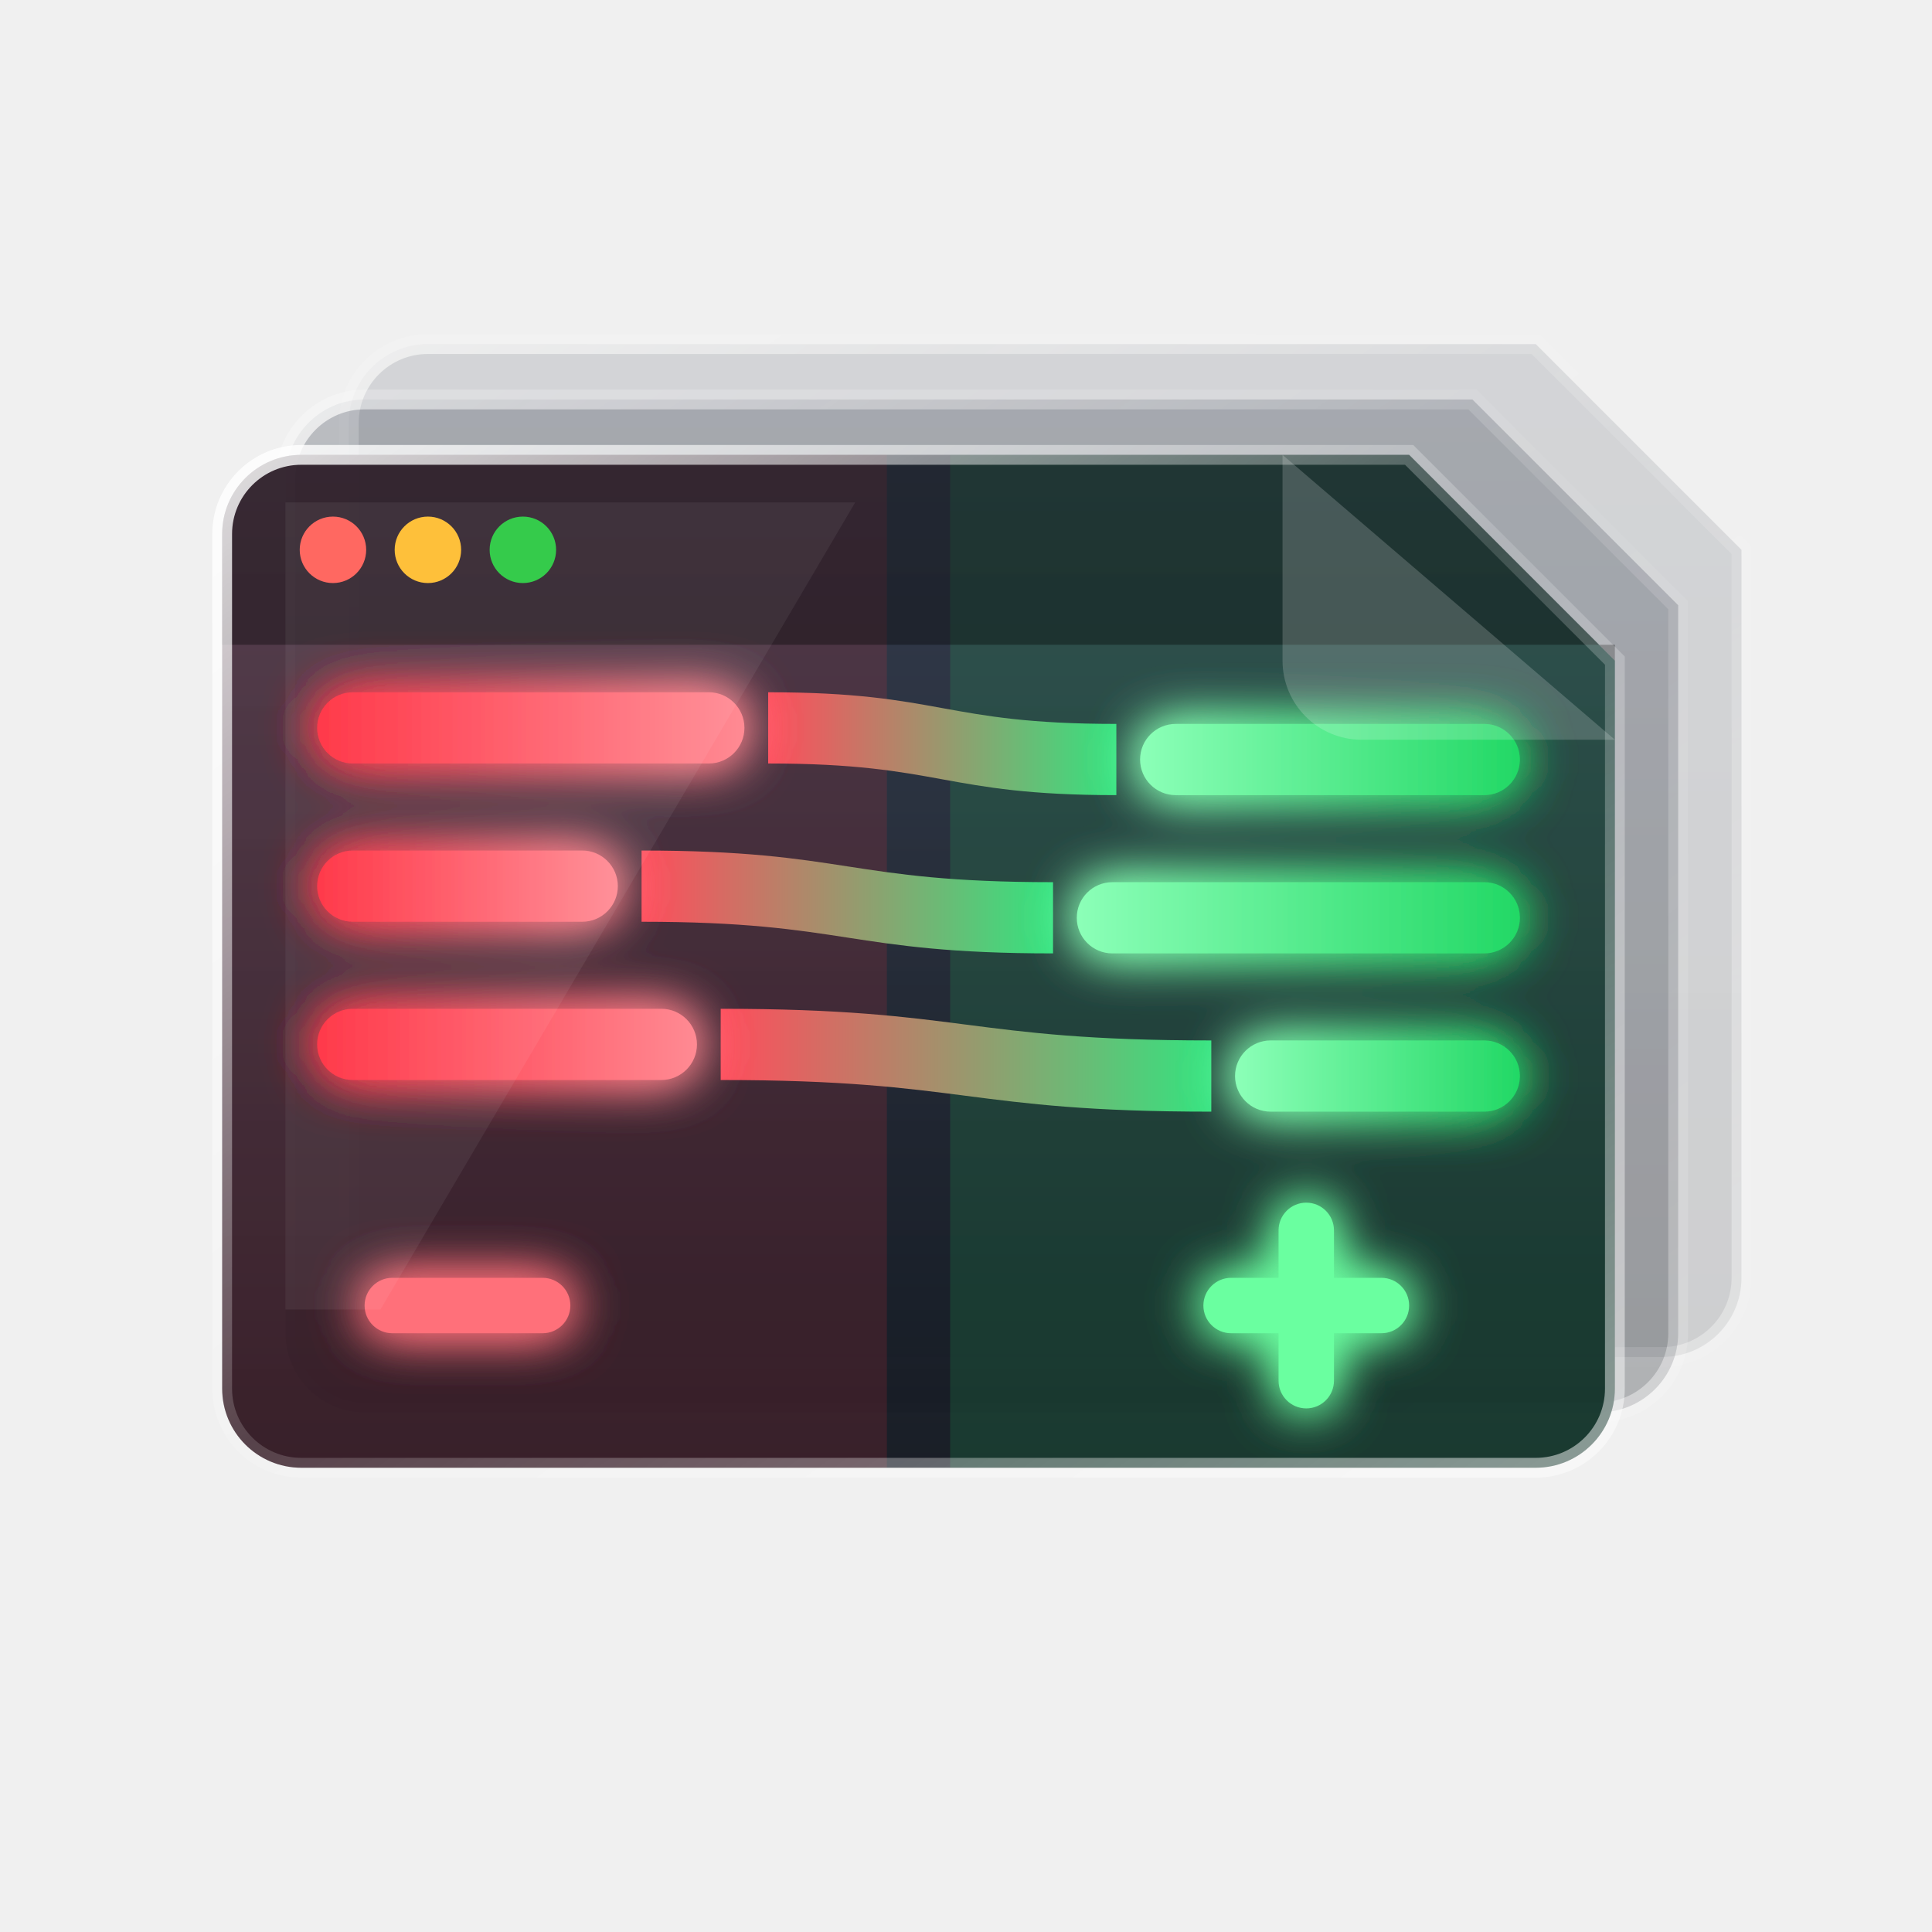
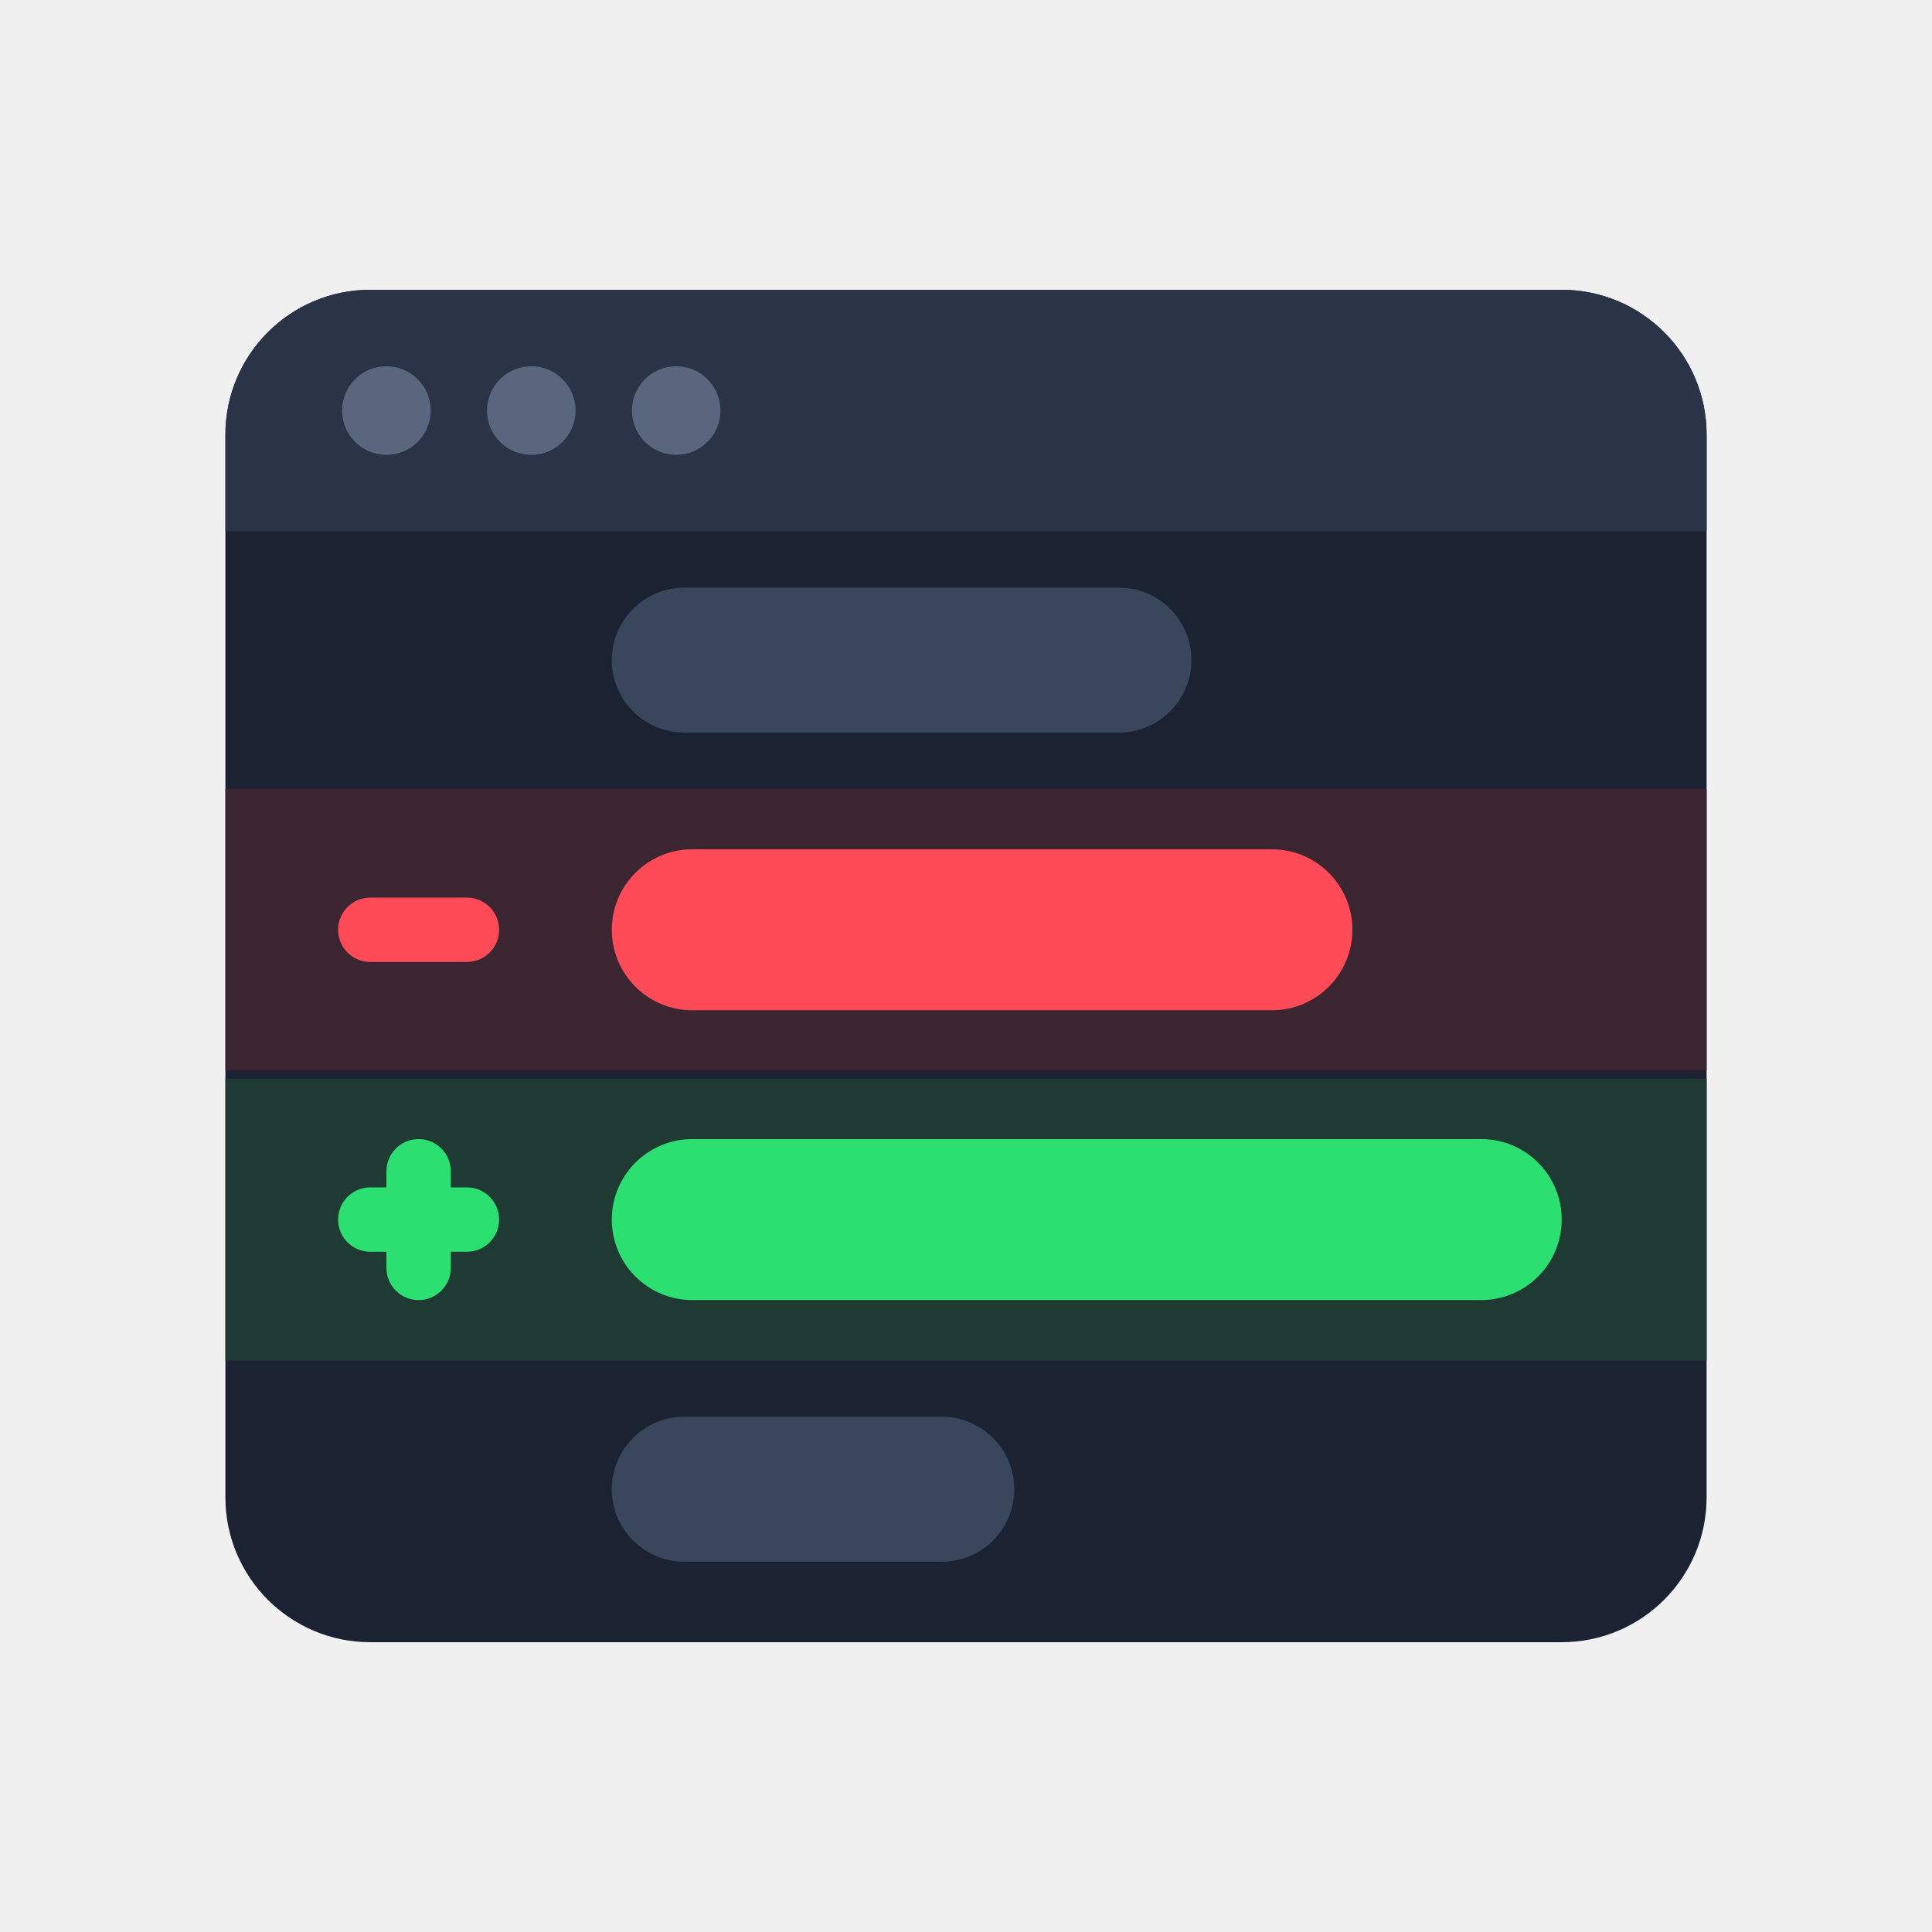
<svg xmlns="http://www.w3.org/2000/svg" viewBox="0 0 1024 1024" width="1024" height="1024">
-   <defs>
-     <linearGradient id="chrome" x1="0" y1="0" x2="1" y2="1">
-       <stop offset="0" stop-color="#F4F6FA" />
-       <stop offset=".25" stop-color="#8A93A3" />
-       <stop offset=".5" stop-color="#2A2F3A" />
-       <stop offset=".75" stop-color="#7C8596" />
-       <stop offset="1" stop-color="#D9DEE7" />
-     </linearGradient>
-     <linearGradient id="recess" x1="0" y1="0" x2="0" y2="1">
-       <stop offset="0" stop-color="#1A202C" />
-       <stop offset="1" stop-color="#07090F" />
-     </linearGradient>
-     <linearGradient id="rim" x1="0" y1="0" x2="1" y2="0">
-       <stop offset="0" stop-color="#A06BFF" stop-opacity=".9" />
-       <stop offset=".3" stop-color="#fff" stop-opacity=".05" />
-       <stop offset=".7" stop-color="#fff" stop-opacity=".05" />
-       <stop offset="1" stop-color="#2BE070" stop-opacity=".9" />
-     </linearGradient>
-     <linearGradient id="glassd" x1="0" y1="0" x2="0" y2="1">
-       <stop offset="0" stop-color="#2B3445" stop-opacity=".92" />
-       <stop offset="1" stop-color="#0E131C" stop-opacity=".95" />
-     </linearGradient>
-     <linearGradient id="glassedge" x1="0" y1="0" x2="1" y2="1">
-       <stop offset="0" stop-color="#fff" stop-opacity=".85" />
-       <stop offset=".5" stop-color="#fff" stop-opacity=".15" />
-       <stop offset="1" stop-color="#fff" stop-opacity=".5" />
-     </linearGradient>
-     <linearGradient id="lr" x1="0" y1="0" x2="1" y2="0">
-       <stop offset="0" stop-color="#FF2D3F" />
-       <stop offset="1" stop-color="#FF8A93" />
-     </linearGradient>
-     <linearGradient id="lg" x1="0" y1="0" x2="1" y2="0">
-       <stop offset="0" stop-color="#8CFFB8" />
-       <stop offset="1" stop-color="#22D865" />
-     </linearGradient>
-     <radialGradient id="floor" cx=".5" cy=".5" r=".5">
-       <stop offset="0" stop-color="#2BE070" stop-opacity=".25" />
-       <stop offset="1" stop-color="#2BE070" stop-opacity="0" />
-     </radialGradient>
-     <filter id="glow" x="-30%" y="-30%" width="160%" height="160%">
-       <feGaussianBlur stdDeviation="3.2" result="b" />
-       <feMerge>
-         <feMergeNode in="b" />
-         <feMergeNode in="b" />
-         <feMergeNode in="SourceGraphic" />
-       </feMerge>
-     </filter>
-     <filter id="drop" x="-20%" y="-20%" width="140%" height="150%">
-       <feGaussianBlur stdDeviation="18" />
-     </filter>
-     <filter id="soft" x="-20%" y="-20%" width="140%" height="140%">
-       <feGaussianBlur stdDeviation="5" />
-     </filter>
-     <linearGradient id="rb" x1="0" y1="0" x2="1" y2="0">
-       <stop offset="0" stop-color="#FF4D5C" stop-opacity="1" />
-       <stop offset="1" stop-color="#34E37F" stop-opacity="1" />
-     </linearGradient>
-     <linearGradient id="band" x1="0" y1="0" x2="1" y2="0">
-       <stop offset="0" stop-color="#FF6A78" stop-opacity=".35" />
-       <stop offset=".5" stop-color="#7FE9FF" stop-opacity=".35" />
-       <stop offset="1" stop-color="#4DF08F" stop-opacity=".35" />
-     </linearGradient>
-   </defs>
-   <g transform="translate(512 512) scale(1.2427) translate(-512 -512)">
-     <g transform="translate(192 190) scale(2.5)">
-       <g transform="translate(128 128) scale(1.35) translate(-134 -80)">
-         <g transform="translate(16 -14)" opacity="0.16">
-           <path d="M50 16H190L216 42V134A10 10 0 0 1 206 144H50A10 10 0 0 1 40 134V26A10 10 0 0 1 50 16Z" fill="url(#glassd)" />
-           <path d="M50 16H190L216 42V134A10 10 0 0 1 206 144H50A10 10 0 0 1 40 134V26A10 10 0 0 1 50 16Z" fill="none" stroke="url(#glassedge)" stroke-width="2.5" />
-         </g>
-         <g transform="translate(8 -7)" opacity="0.3">
-           <path d="M50 16H190L216 42V134A10 10 0 0 1 206 144H50A10 10 0 0 1 40 134V26A10 10 0 0 1 50 16Z" fill="url(#glassd)" />
-           <path d="M50 16H190L216 42V134A10 10 0 0 1 206 144H50A10 10 0 0 1 40 134V26A10 10 0 0 1 50 16Z" fill="none" stroke="url(#glassedge)" stroke-width="2.5" />
-         </g>
-         <path d="M50 16H190L216 42V134A10 10 0 0 1 206 144H50A10 10 0 0 1 40 134V26A10 10 0 0 1 50 16Z" fill="url(#glassd)" />
-         <path d="M50 16H190L216 42V134A10 10 0 0 1 206 144H50A10 10 0 0 1 40 134V26A10 10 0 0 1 50 16Z" fill="#FF2D3F" fill-opacity=".14" clip-path="url(#l)" />
-         <path d="M50 16H190L216 42V134A10 10 0 0 1 206 144H50A10 10 0 0 1 40 134V26A10 10 0 0 1 50 16Z" fill="#22E06A" fill-opacity=".14" clip-path="url(#r)" />
-         <clipPath id="l">
-           <path d="M0 0H124V256H0Z" />
-         </clipPath>
-         <clipPath id="r">
-           <path d="M132 0H256V256H132Z" />
-         </clipPath>
-         <path d="M40 40V26A10 10 0 0 1 50 16H190L216 42V40Z" fill="#000" fill-opacity=".35" />
-         <circle cx="54" cy="28" r="4.2" fill="#FF5F57" />
-         <circle cx="66" cy="28" r="4.2" fill="#FEBC2E" />
-         <circle cx="78" cy="28" r="4.2" fill="#28C840" />
-         <path d="M109 46C131.0 46 131.0 50 153 50V59C131.0 59 131.0 55 109 55Z" fill="url(#rb)" fill-opacity="1" />
-         <path d="M93 66C119.0 66 119.0 70 145 70V79C119.0 79 119.0 75 93 75Z" fill="url(#rb)" fill-opacity="1" />
-         <path d="M103 86C134.0 86 134.0 90 165 90V99C134.0 99 134.0 95 103 95Z" fill="url(#rb)" fill-opacity="1" />
-         <g filter="url(#glow)">
-           <rect x="52" y="46" width="54" height="9" rx="4.5" fill="url(#lr)" />
-           <rect x="52" y="66" width="38" height="9" rx="4.5" fill="url(#lr)" />
-           <rect x="52" y="86" width="48" height="9" rx="4.5" fill="url(#lr)" />
-           <rect x="156" y="50" width="48" height="9" rx="4.5" fill="url(#lg)" />
-           <rect x="148" y="70" width="56" height="9" rx="4.5" fill="url(#lg)" />
-           <rect x="168" y="90" width="36" height="9" rx="4.5" fill="url(#lg)" />
-           <rect x="58" y="120" width="26" height="7" rx="3.5" fill="#FF6F7A" />
-           <rect x="164" y="120" width="26" height="7" rx="3.5" fill="#6BFFA0" />
-           <rect x="173.5" y="110.5" width="7" height="26" rx="3.5" fill="#6BFFA0" />
-         </g>
-         <path d="M50 16H190L216 42V134A10 10 0 0 1 206 144H50A10 10 0 0 1 40 134V26A10 10 0 0 1 50 16Z" fill="none" stroke="url(#glassedge)" stroke-width="2.5" />
-         <path d="M174 16V42A10 10 0 0 0 184 52H216Z" fill="#fff" fill-opacity=".18" />
-         <path d="M48 22L120 22L60 124H48Z" fill="#fff" fill-opacity=".06" />
-       </g>
-     </g>
+   <g transform="scale(4.266667) translate(-8 -8)">
+     <rect x="36" y="44" width="184" height="168" rx="18" fill="#1B2231" />
+     <path d="M54 44H202A18 18 0 0 1 220 62V74H36V62A18 18 0 0 1 54 44Z" fill="#2B3446" />
+     <rect x="36" y="106" width="184" height="35" fill="#3A2530" />
+     <rect x="36" y="142" width="184" height="35" fill="#1F3A33" />
+     <circle cx="56" cy="59" r="5.500" fill="#5A667E" />
+     <circle cx="74" cy="59" r="5.500" fill="#5A667E" />
+     <circle cx="92" cy="59" r="5.500" fill="#5A667E" />
+     <rect x="84" y="81" width="72" height="18" rx="9" fill="#3A465C" />
+     <rect x="50" y="119.500" width="20" height="8" rx="4" fill="#FF4B58" />
+     <rect x="84" y="113.500" width="92" height="20" rx="10" fill="#FF4B58" />
+     <rect x="50" y="155.500" width="20" height="8" rx="4" fill="#2BE070" />
+     <rect x="56" y="149.500" width="8" height="20" rx="4" fill="#2BE070" />
+     <rect x="84" y="149.500" width="118" height="20" rx="10" fill="#2BE070" />
+     <rect x="84" y="184" width="50" height="18" rx="9" fill="#3A465C" />
  </g>
</svg>
